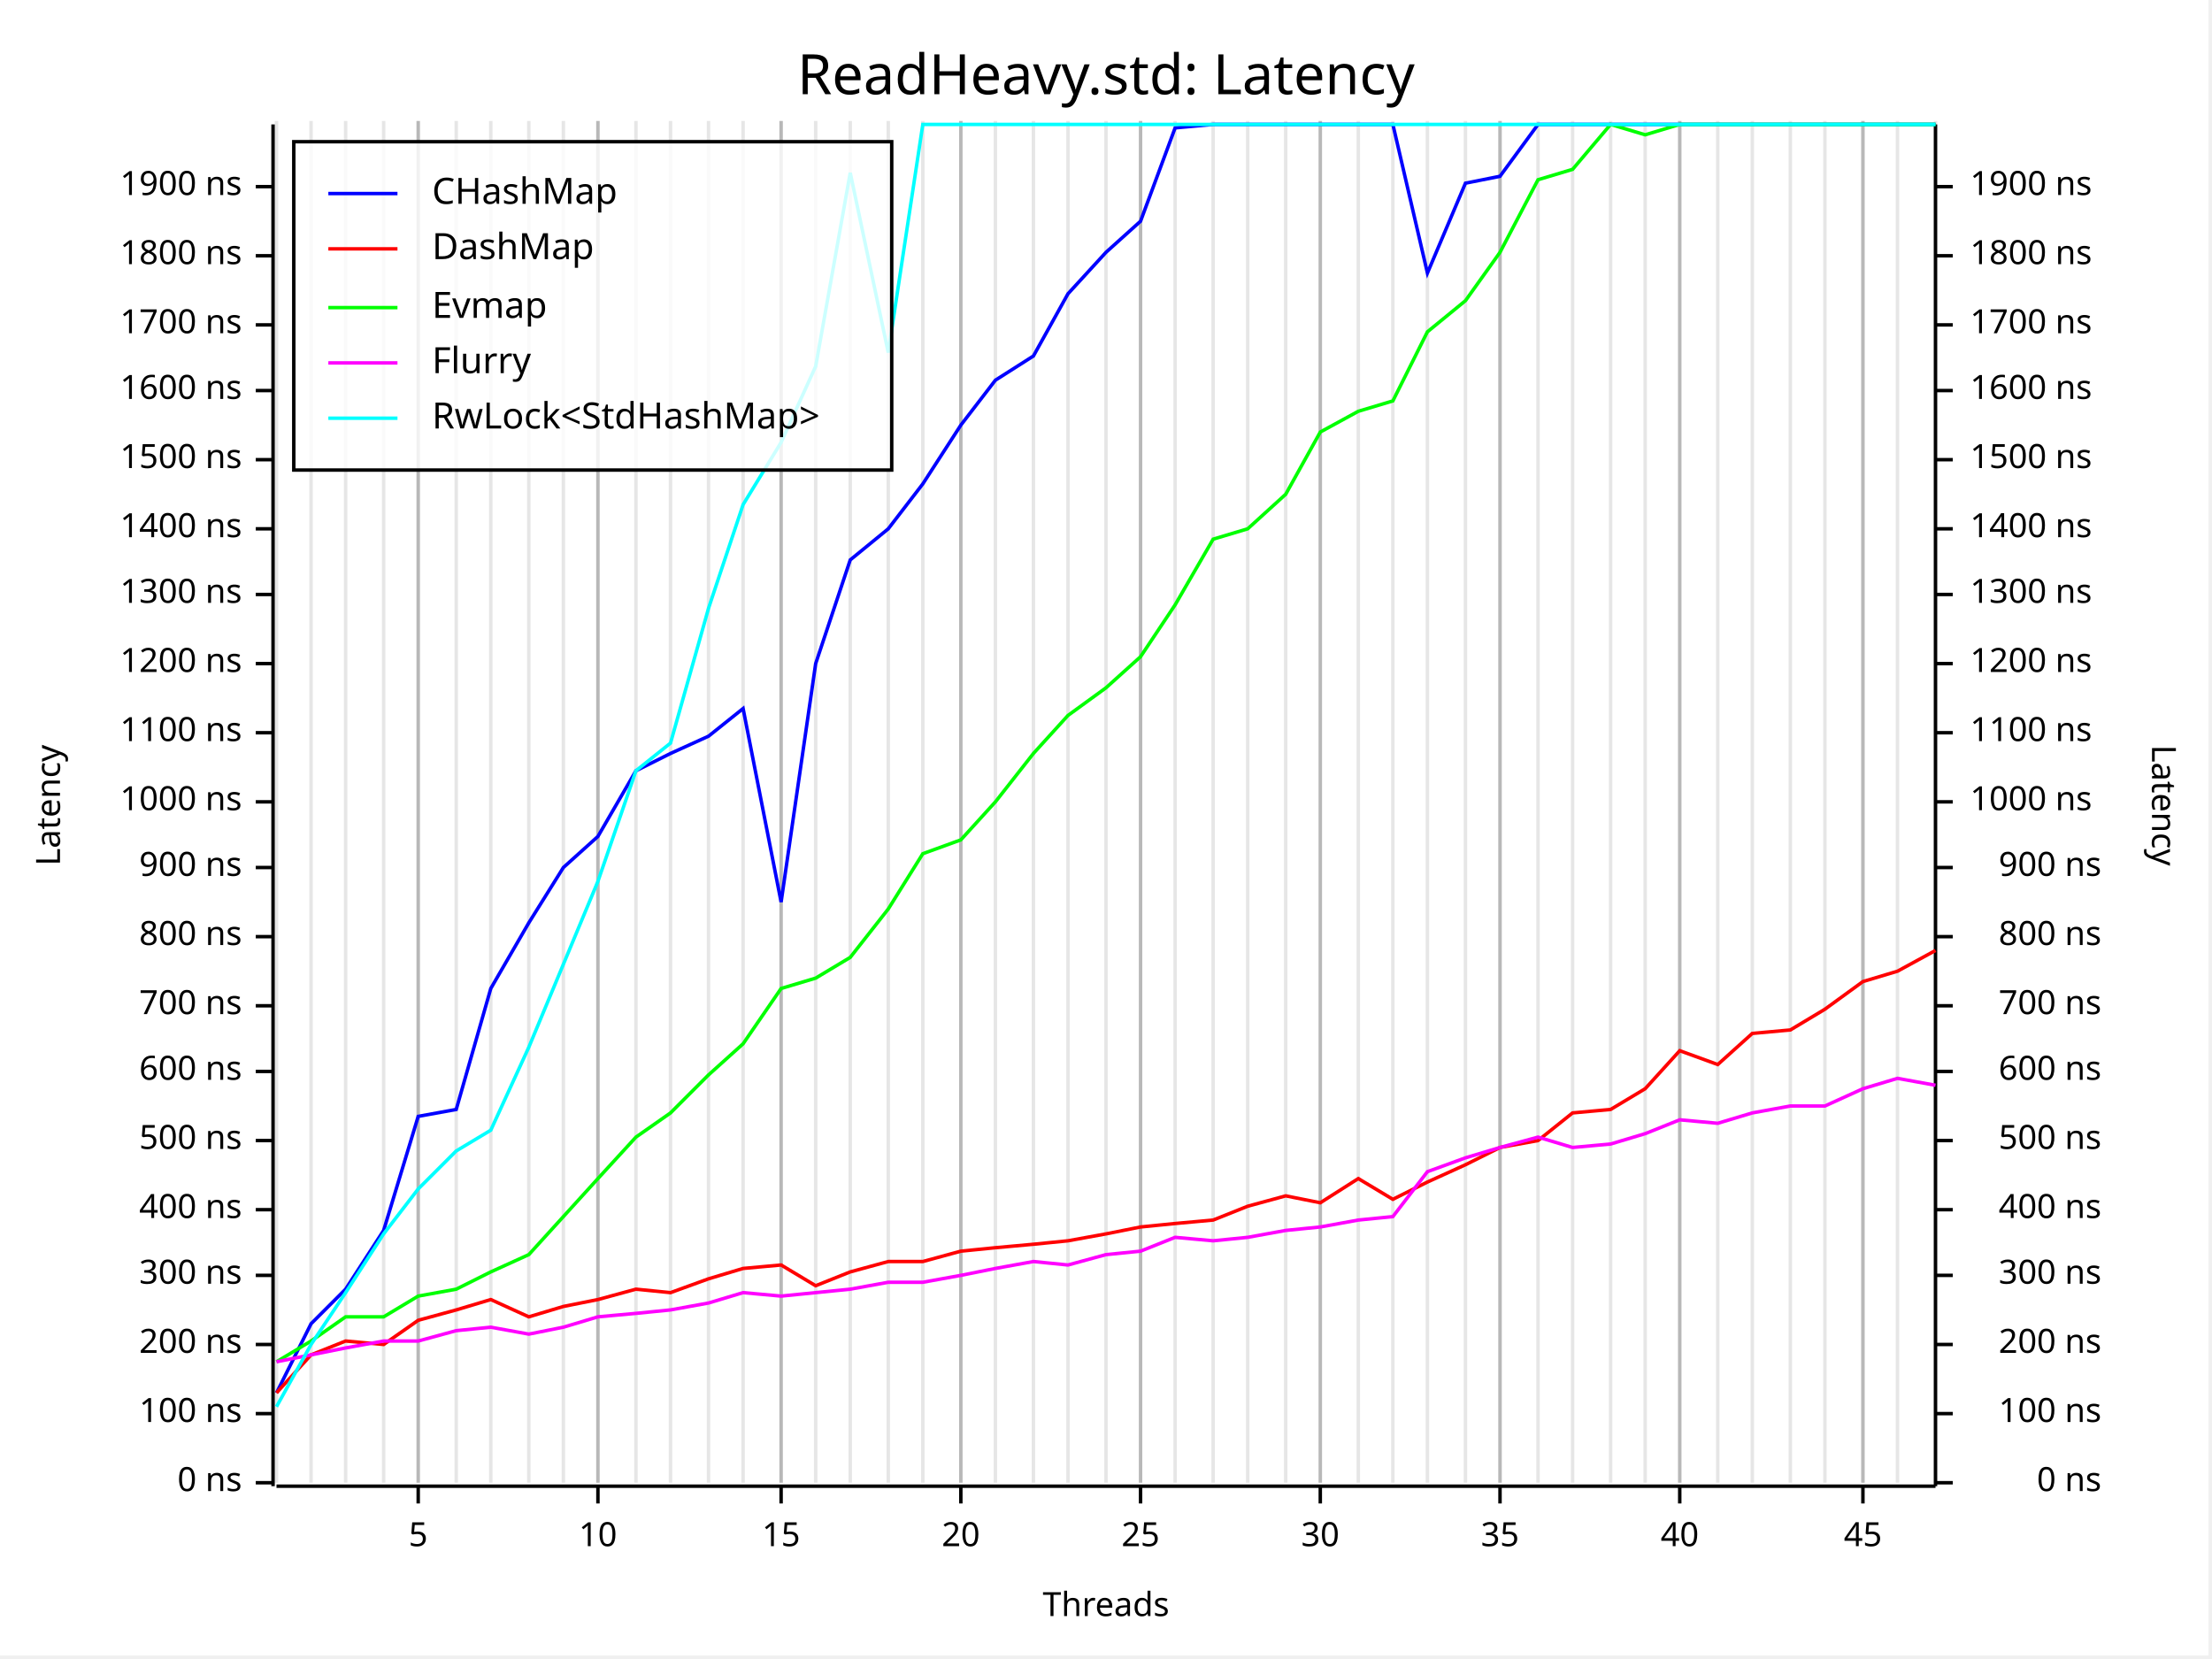
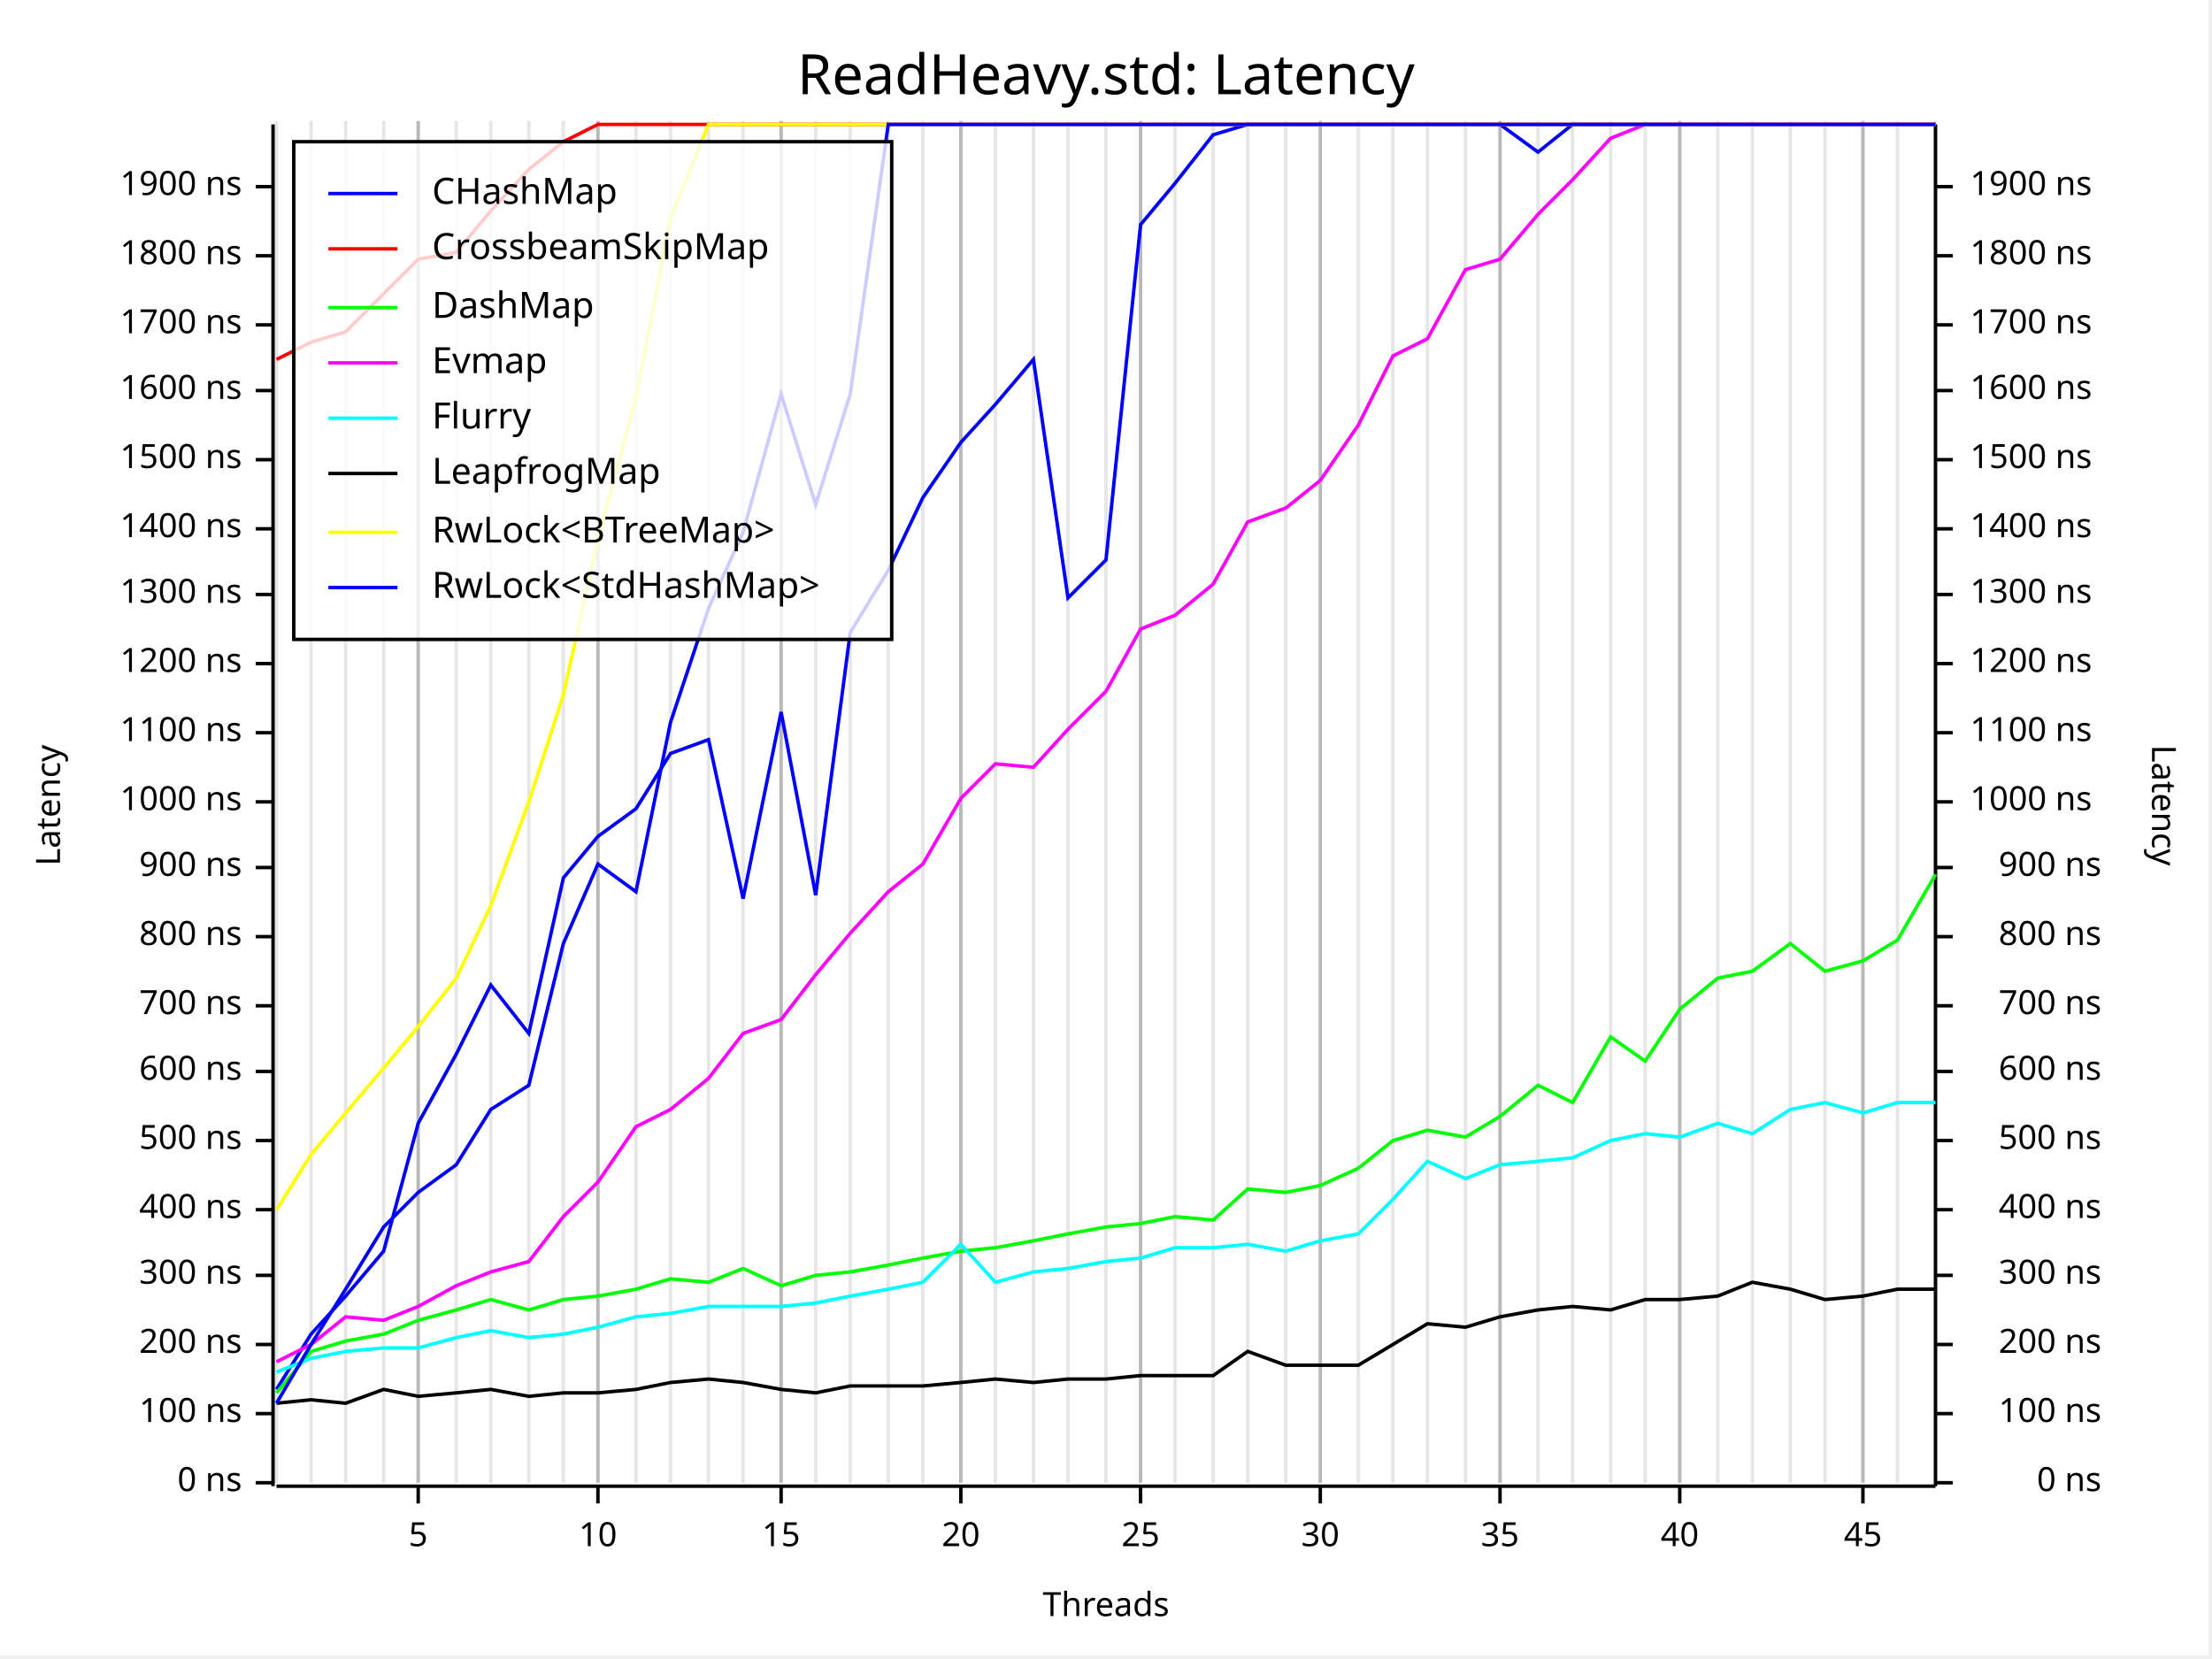
<svg xmlns="http://www.w3.org/2000/svg" width="640" height="480" viewBox="0 0 640 480">
  <rect x="0" y="0" width="639" height="479" opacity="1" fill="#FFFFFF" stroke="none" />
  <text x="320" y="15" dy="0.76em" text-anchor="middle" font-family="Fira Code" font-size="16.129" opacity="1" fill="#000000">
ReadHeavy.std: Latency
</text>
  <line opacity="0.1" stroke="#000000" stroke-width="1" x1="80" y1="429" x2="80" y2="35" />
  <line opacity="0.1" stroke="#000000" stroke-width="1" x1="90" y1="429" x2="90" y2="35" />
  <line opacity="0.1" stroke="#000000" stroke-width="1" x1="100" y1="429" x2="100" y2="35" />
  <line opacity="0.1" stroke="#000000" stroke-width="1" x1="111" y1="429" x2="111" y2="35" />
  <line opacity="0.1" stroke="#000000" stroke-width="1" x1="121" y1="429" x2="121" y2="35" />
  <line opacity="0.1" stroke="#000000" stroke-width="1" x1="132" y1="429" x2="132" y2="35" />
  <line opacity="0.1" stroke="#000000" stroke-width="1" x1="142" y1="429" x2="142" y2="35" />
  <line opacity="0.1" stroke="#000000" stroke-width="1" x1="153" y1="429" x2="153" y2="35" />
  <line opacity="0.1" stroke="#000000" stroke-width="1" x1="163" y1="429" x2="163" y2="35" />
  <line opacity="0.1" stroke="#000000" stroke-width="1" x1="173" y1="429" x2="173" y2="35" />
  <line opacity="0.1" stroke="#000000" stroke-width="1" x1="184" y1="429" x2="184" y2="35" />
  <line opacity="0.1" stroke="#000000" stroke-width="1" x1="194" y1="429" x2="194" y2="35" />
  <line opacity="0.1" stroke="#000000" stroke-width="1" x1="205" y1="429" x2="205" y2="35" />
  <line opacity="0.1" stroke="#000000" stroke-width="1" x1="215" y1="429" x2="215" y2="35" />
  <line opacity="0.1" stroke="#000000" stroke-width="1" x1="226" y1="429" x2="226" y2="35" />
  <line opacity="0.1" stroke="#000000" stroke-width="1" x1="236" y1="429" x2="236" y2="35" />
  <line opacity="0.1" stroke="#000000" stroke-width="1" x1="246" y1="429" x2="246" y2="35" />
  <line opacity="0.1" stroke="#000000" stroke-width="1" x1="257" y1="429" x2="257" y2="35" />
  <line opacity="0.1" stroke="#000000" stroke-width="1" x1="267" y1="429" x2="267" y2="35" />
  <line opacity="0.1" stroke="#000000" stroke-width="1" x1="278" y1="429" x2="278" y2="35" />
  <line opacity="0.1" stroke="#000000" stroke-width="1" x1="288" y1="429" x2="288" y2="35" />
  <line opacity="0.1" stroke="#000000" stroke-width="1" x1="299" y1="429" x2="299" y2="35" />
  <line opacity="0.1" stroke="#000000" stroke-width="1" x1="309" y1="429" x2="309" y2="35" />
  <line opacity="0.1" stroke="#000000" stroke-width="1" x1="320" y1="429" x2="320" y2="35" />
  <line opacity="0.1" stroke="#000000" stroke-width="1" x1="330" y1="429" x2="330" y2="35" />
  <line opacity="0.1" stroke="#000000" stroke-width="1" x1="340" y1="429" x2="340" y2="35" />
  <line opacity="0.1" stroke="#000000" stroke-width="1" x1="351" y1="429" x2="351" y2="35" />
  <line opacity="0.1" stroke="#000000" stroke-width="1" x1="361" y1="429" x2="361" y2="35" />
  <line opacity="0.1" stroke="#000000" stroke-width="1" x1="372" y1="429" x2="372" y2="35" />
  <line opacity="0.1" stroke="#000000" stroke-width="1" x1="382" y1="429" x2="382" y2="35" />
  <line opacity="0.1" stroke="#000000" stroke-width="1" x1="393" y1="429" x2="393" y2="35" />
  <line opacity="0.1" stroke="#000000" stroke-width="1" x1="403" y1="429" x2="403" y2="35" />
  <line opacity="0.1" stroke="#000000" stroke-width="1" x1="413" y1="429" x2="413" y2="35" />
  <line opacity="0.1" stroke="#000000" stroke-width="1" x1="424" y1="429" x2="424" y2="35" />
  <line opacity="0.1" stroke="#000000" stroke-width="1" x1="434" y1="429" x2="434" y2="35" />
  <line opacity="0.1" stroke="#000000" stroke-width="1" x1="445" y1="429" x2="445" y2="35" />
  <line opacity="0.1" stroke="#000000" stroke-width="1" x1="455" y1="429" x2="455" y2="35" />
  <line opacity="0.1" stroke="#000000" stroke-width="1" x1="466" y1="429" x2="466" y2="35" />
  <line opacity="0.1" stroke="#000000" stroke-width="1" x1="476" y1="429" x2="476" y2="35" />
  <line opacity="0.1" stroke="#000000" stroke-width="1" x1="486" y1="429" x2="486" y2="35" />
  <line opacity="0.1" stroke="#000000" stroke-width="1" x1="497" y1="429" x2="497" y2="35" />
  <line opacity="0.1" stroke="#000000" stroke-width="1" x1="507" y1="429" x2="507" y2="35" />
  <line opacity="0.1" stroke="#000000" stroke-width="1" x1="518" y1="429" x2="518" y2="35" />
  <line opacity="0.1" stroke="#000000" stroke-width="1" x1="528" y1="429" x2="528" y2="35" />
  <line opacity="0.1" stroke="#000000" stroke-width="1" x1="539" y1="429" x2="539" y2="35" />
  <line opacity="0.1" stroke="#000000" stroke-width="1" x1="549" y1="429" x2="549" y2="35" />
  <line opacity="0.1" stroke="#000000" stroke-width="1" x1="560" y1="429" x2="560" y2="35" />
  <text x="10" y="233" dy="0.76em" text-anchor="middle" font-family="sans-serif" font-size="9.677" opacity="1" fill="#000000" transform="rotate(270, 10, 233)">
Latency
</text>
  <text x="320" y="470" dy="-0.5ex" text-anchor="middle" font-family="sans-serif" font-size="9.677" opacity="1" fill="#000000">
Threads
</text>
  <text x="630" y="233" dy="0.76em" text-anchor="middle" font-family="sans-serif" font-size="9.677" opacity="1" fill="#000000" transform="rotate(90, 630, 233)">
Latency
</text>
  <line opacity="0.2" stroke="#000000" stroke-width="1" x1="121" y1="429" x2="121" y2="35" />
  <line opacity="0.2" stroke="#000000" stroke-width="1" x1="173" y1="429" x2="173" y2="35" />
  <line opacity="0.2" stroke="#000000" stroke-width="1" x1="226" y1="429" x2="226" y2="35" />
  <line opacity="0.2" stroke="#000000" stroke-width="1" x1="278" y1="429" x2="278" y2="35" />
  <line opacity="0.2" stroke="#000000" stroke-width="1" x1="330" y1="429" x2="330" y2="35" />
  <line opacity="0.2" stroke="#000000" stroke-width="1" x1="382" y1="429" x2="382" y2="35" />
  <line opacity="0.2" stroke="#000000" stroke-width="1" x1="434" y1="429" x2="434" y2="35" />
  <line opacity="0.2" stroke="#000000" stroke-width="1" x1="486" y1="429" x2="486" y2="35" />
  <line opacity="0.2" stroke="#000000" stroke-width="1" x1="539" y1="429" x2="539" y2="35" />
  <polyline fill="none" opacity="1" stroke="#000000" stroke-width="1" points="79,36 79,430 " />
  <text x="70" y="429" dy="0.5ex" text-anchor="end" font-family="sans-serif" font-size="9.677" opacity="1" fill="#000000">
0 ns
</text>
  <polyline fill="none" opacity="1" stroke="#000000" stroke-width="1" points="74,429 79,429 " />
  <text x="70" y="409" dy="0.5ex" text-anchor="end" font-family="sans-serif" font-size="9.677" opacity="1" fill="#000000">
100 ns
</text>
  <polyline fill="none" opacity="1" stroke="#000000" stroke-width="1" points="74,409 79,409 " />
  <text x="70" y="389" dy="0.5ex" text-anchor="end" font-family="sans-serif" font-size="9.677" opacity="1" fill="#000000">
200 ns
</text>
  <polyline fill="none" opacity="1" stroke="#000000" stroke-width="1" points="74,389 79,389 " />
  <text x="70" y="369" dy="0.5ex" text-anchor="end" font-family="sans-serif" font-size="9.677" opacity="1" fill="#000000">
300 ns
</text>
  <polyline fill="none" opacity="1" stroke="#000000" stroke-width="1" points="74,369 79,369 " />
  <text x="70" y="350" dy="0.5ex" text-anchor="end" font-family="sans-serif" font-size="9.677" opacity="1" fill="#000000">
400 ns
</text>
  <polyline fill="none" opacity="1" stroke="#000000" stroke-width="1" points="74,350 79,350 " />
  <text x="70" y="330" dy="0.5ex" text-anchor="end" font-family="sans-serif" font-size="9.677" opacity="1" fill="#000000">
500 ns
</text>
  <polyline fill="none" opacity="1" stroke="#000000" stroke-width="1" points="74,330 79,330 " />
  <text x="70" y="310" dy="0.5ex" text-anchor="end" font-family="sans-serif" font-size="9.677" opacity="1" fill="#000000">
600 ns
</text>
  <polyline fill="none" opacity="1" stroke="#000000" stroke-width="1" points="74,310 79,310 " />
  <text x="70" y="291" dy="0.5ex" text-anchor="end" font-family="sans-serif" font-size="9.677" opacity="1" fill="#000000">
700 ns
</text>
  <polyline fill="none" opacity="1" stroke="#000000" stroke-width="1" points="74,291 79,291 " />
  <text x="70" y="271" dy="0.5ex" text-anchor="end" font-family="sans-serif" font-size="9.677" opacity="1" fill="#000000">
800 ns
</text>
  <polyline fill="none" opacity="1" stroke="#000000" stroke-width="1" points="74,271 79,271 " />
  <text x="70" y="251" dy="0.5ex" text-anchor="end" font-family="sans-serif" font-size="9.677" opacity="1" fill="#000000">
900 ns
</text>
  <polyline fill="none" opacity="1" stroke="#000000" stroke-width="1" points="74,251 79,251 " />
  <text x="70" y="232" dy="0.5ex" text-anchor="end" font-family="sans-serif" font-size="9.677" opacity="1" fill="#000000">
1000 ns
</text>
  <polyline fill="none" opacity="1" stroke="#000000" stroke-width="1" points="74,232 79,232 " />
  <text x="70" y="212" dy="0.5ex" text-anchor="end" font-family="sans-serif" font-size="9.677" opacity="1" fill="#000000">
1100 ns
</text>
  <polyline fill="none" opacity="1" stroke="#000000" stroke-width="1" points="74,212 79,212 " />
  <text x="70" y="192" dy="0.5ex" text-anchor="end" font-family="sans-serif" font-size="9.677" opacity="1" fill="#000000">
1200 ns
</text>
  <polyline fill="none" opacity="1" stroke="#000000" stroke-width="1" points="74,192 79,192 " />
  <text x="70" y="172" dy="0.5ex" text-anchor="end" font-family="sans-serif" font-size="9.677" opacity="1" fill="#000000">
1300 ns
</text>
  <polyline fill="none" opacity="1" stroke="#000000" stroke-width="1" points="74,172 79,172 " />
  <text x="70" y="153" dy="0.5ex" text-anchor="end" font-family="sans-serif" font-size="9.677" opacity="1" fill="#000000">
1400 ns
</text>
  <polyline fill="none" opacity="1" stroke="#000000" stroke-width="1" points="74,153 79,153 " />
  <text x="70" y="133" dy="0.5ex" text-anchor="end" font-family="sans-serif" font-size="9.677" opacity="1" fill="#000000">
1500 ns
</text>
  <polyline fill="none" opacity="1" stroke="#000000" stroke-width="1" points="74,133 79,133 " />
  <text x="70" y="113" dy="0.5ex" text-anchor="end" font-family="sans-serif" font-size="9.677" opacity="1" fill="#000000">
1600 ns
</text>
  <polyline fill="none" opacity="1" stroke="#000000" stroke-width="1" points="74,113 79,113 " />
  <text x="70" y="94" dy="0.5ex" text-anchor="end" font-family="sans-serif" font-size="9.677" opacity="1" fill="#000000">
1700 ns
</text>
  <polyline fill="none" opacity="1" stroke="#000000" stroke-width="1" points="74,94 79,94 " />
  <text x="70" y="74" dy="0.5ex" text-anchor="end" font-family="sans-serif" font-size="9.677" opacity="1" fill="#000000">
1800 ns
</text>
  <polyline fill="none" opacity="1" stroke="#000000" stroke-width="1" points="74,74 79,74 " />
  <text x="70" y="54" dy="0.5ex" text-anchor="end" font-family="sans-serif" font-size="9.677" opacity="1" fill="#000000">
1900 ns
</text>
  <polyline fill="none" opacity="1" stroke="#000000" stroke-width="1" points="74,54 79,54 " />
  <polyline fill="none" opacity="1" stroke="#000000" stroke-width="1" points="80,430 560,430 " />
  <text x="121" y="440" dy="0.76em" text-anchor="middle" font-family="sans-serif" font-size="9.677" opacity="1" fill="#000000">
5
</text>
  <polyline fill="none" opacity="1" stroke="#000000" stroke-width="1" points="121,430 121,435 " />
  <text x="173" y="440" dy="0.76em" text-anchor="middle" font-family="sans-serif" font-size="9.677" opacity="1" fill="#000000">
10
</text>
  <polyline fill="none" opacity="1" stroke="#000000" stroke-width="1" points="173,430 173,435 " />
  <text x="226" y="440" dy="0.76em" text-anchor="middle" font-family="sans-serif" font-size="9.677" opacity="1" fill="#000000">
15
</text>
  <polyline fill="none" opacity="1" stroke="#000000" stroke-width="1" points="226,430 226,435 " />
  <text x="278" y="440" dy="0.76em" text-anchor="middle" font-family="sans-serif" font-size="9.677" opacity="1" fill="#000000">
20
</text>
  <polyline fill="none" opacity="1" stroke="#000000" stroke-width="1" points="278,430 278,435 " />
  <text x="330" y="440" dy="0.76em" text-anchor="middle" font-family="sans-serif" font-size="9.677" opacity="1" fill="#000000">
25
</text>
  <polyline fill="none" opacity="1" stroke="#000000" stroke-width="1" points="330,430 330,435 " />
  <text x="382" y="440" dy="0.76em" text-anchor="middle" font-family="sans-serif" font-size="9.677" opacity="1" fill="#000000">
30
</text>
  <polyline fill="none" opacity="1" stroke="#000000" stroke-width="1" points="382,430 382,435 " />
  <text x="434" y="440" dy="0.76em" text-anchor="middle" font-family="sans-serif" font-size="9.677" opacity="1" fill="#000000">
35
</text>
  <polyline fill="none" opacity="1" stroke="#000000" stroke-width="1" points="434,430 434,435 " />
  <text x="486" y="440" dy="0.76em" text-anchor="middle" font-family="sans-serif" font-size="9.677" opacity="1" fill="#000000">
40
</text>
  <polyline fill="none" opacity="1" stroke="#000000" stroke-width="1" points="486,430 486,435 " />
  <text x="539" y="440" dy="0.76em" text-anchor="middle" font-family="sans-serif" font-size="9.677" opacity="1" fill="#000000">
45
</text>
  <polyline fill="none" opacity="1" stroke="#000000" stroke-width="1" points="539,430 539,435 " />
  <polyline fill="none" opacity="1" stroke="#000000" stroke-width="1" points="560,36 560,430 " />
  <text x="608" y="429" dy="0.5ex" text-anchor="end" font-family="sans-serif" font-size="9.677" opacity="1" fill="#000000">
0 ns
</text>
  <polyline fill="none" opacity="1" stroke="#000000" stroke-width="1" points="560,429 565,429 " />
  <text x="608" y="409" dy="0.5ex" text-anchor="end" font-family="sans-serif" font-size="9.677" opacity="1" fill="#000000">
100 ns
</text>
  <polyline fill="none" opacity="1" stroke="#000000" stroke-width="1" points="560,409 565,409 " />
  <text x="608" y="389" dy="0.5ex" text-anchor="end" font-family="sans-serif" font-size="9.677" opacity="1" fill="#000000">
200 ns
</text>
  <polyline fill="none" opacity="1" stroke="#000000" stroke-width="1" points="560,389 565,389 " />
  <text x="608" y="369" dy="0.5ex" text-anchor="end" font-family="sans-serif" font-size="9.677" opacity="1" fill="#000000">
300 ns
</text>
  <polyline fill="none" opacity="1" stroke="#000000" stroke-width="1" points="560,369 565,369 " />
  <text x="608" y="350" dy="0.5ex" text-anchor="end" font-family="sans-serif" font-size="9.677" opacity="1" fill="#000000">
400 ns
</text>
  <polyline fill="none" opacity="1" stroke="#000000" stroke-width="1" points="560,350 565,350 " />
  <text x="608" y="330" dy="0.5ex" text-anchor="end" font-family="sans-serif" font-size="9.677" opacity="1" fill="#000000">
500 ns
</text>
  <polyline fill="none" opacity="1" stroke="#000000" stroke-width="1" points="560,330 565,330 " />
  <text x="608" y="310" dy="0.5ex" text-anchor="end" font-family="sans-serif" font-size="9.677" opacity="1" fill="#000000">
600 ns
</text>
  <polyline fill="none" opacity="1" stroke="#000000" stroke-width="1" points="560,310 565,310 " />
  <text x="608" y="291" dy="0.5ex" text-anchor="end" font-family="sans-serif" font-size="9.677" opacity="1" fill="#000000">
700 ns
</text>
  <polyline fill="none" opacity="1" stroke="#000000" stroke-width="1" points="560,291 565,291 " />
  <text x="608" y="271" dy="0.5ex" text-anchor="end" font-family="sans-serif" font-size="9.677" opacity="1" fill="#000000">
800 ns
</text>
  <polyline fill="none" opacity="1" stroke="#000000" stroke-width="1" points="560,271 565,271 " />
  <text x="608" y="251" dy="0.5ex" text-anchor="end" font-family="sans-serif" font-size="9.677" opacity="1" fill="#000000">
900 ns
</text>
  <polyline fill="none" opacity="1" stroke="#000000" stroke-width="1" points="560,251 565,251 " />
  <text x="570" y="232" dy="0.5ex" text-anchor="start" font-family="sans-serif" font-size="9.677" opacity="1" fill="#000000">
1000 ns
</text>
  <polyline fill="none" opacity="1" stroke="#000000" stroke-width="1" points="560,232 565,232 " />
  <text x="570" y="212" dy="0.5ex" text-anchor="start" font-family="sans-serif" font-size="9.677" opacity="1" fill="#000000">
1100 ns
</text>
  <polyline fill="none" opacity="1" stroke="#000000" stroke-width="1" points="560,212 565,212 " />
  <text x="570" y="192" dy="0.5ex" text-anchor="start" font-family="sans-serif" font-size="9.677" opacity="1" fill="#000000">
1200 ns
</text>
  <polyline fill="none" opacity="1" stroke="#000000" stroke-width="1" points="560,192 565,192 " />
  <text x="570" y="172" dy="0.5ex" text-anchor="start" font-family="sans-serif" font-size="9.677" opacity="1" fill="#000000">
1300 ns
</text>
  <polyline fill="none" opacity="1" stroke="#000000" stroke-width="1" points="560,172 565,172 " />
  <text x="570" y="153" dy="0.5ex" text-anchor="start" font-family="sans-serif" font-size="9.677" opacity="1" fill="#000000">
1400 ns
</text>
  <polyline fill="none" opacity="1" stroke="#000000" stroke-width="1" points="560,153 565,153 " />
  <text x="570" y="133" dy="0.5ex" text-anchor="start" font-family="sans-serif" font-size="9.677" opacity="1" fill="#000000">
1500 ns
</text>
  <polyline fill="none" opacity="1" stroke="#000000" stroke-width="1" points="560,133 565,133 " />
  <text x="570" y="113" dy="0.5ex" text-anchor="start" font-family="sans-serif" font-size="9.677" opacity="1" fill="#000000">
1600 ns
</text>
  <polyline fill="none" opacity="1" stroke="#000000" stroke-width="1" points="560,113 565,113 " />
  <text x="570" y="94" dy="0.5ex" text-anchor="start" font-family="sans-serif" font-size="9.677" opacity="1" fill="#000000">
1700 ns
</text>
  <polyline fill="none" opacity="1" stroke="#000000" stroke-width="1" points="560,94 565,94 " />
  <text x="570" y="74" dy="0.5ex" text-anchor="start" font-family="sans-serif" font-size="9.677" opacity="1" fill="#000000">
1800 ns
</text>
  <polyline fill="none" opacity="1" stroke="#000000" stroke-width="1" points="560,74 565,74 " />
  <text x="570" y="54" dy="0.5ex" text-anchor="start" font-family="sans-serif" font-size="9.677" opacity="1" fill="#000000">
1900 ns
</text>
  <polyline fill="none" opacity="1" stroke="#000000" stroke-width="1" points="560,54 565,54 " />
-   <polyline fill="none" opacity="1" stroke="#0000FF" stroke-width="1" points="80,403 90,383 100,373 111,356 121,323 132,321 142,286 153,267 163,251 173,242 184,223 194,218 205,213 215,205 226,261 236,192 246,162 257,153 267,140 278,123 288,110 299,103 309,85 320,73 330,64 340,37 351,36 361,36 372,36 382,36 393,36 403,36 413,79 424,53 434,51 445,36 455,36 466,36 476,36 486,36 497,36 507,36 518,36 528,36 539,36 549,36 560,36 " />
-   <polyline fill="none" opacity="1" stroke="#FF0000" stroke-width="1" points="80,403 90,392 100,388 111,389 121,382 132,379 142,376 153,381 163,378 173,376 184,373 194,374 205,370 215,367 226,366 236,372 246,368 257,365 267,365 278,362 288,361 299,360 309,359 320,357 330,355 340,354 351,353 361,349 372,346 382,348 393,341 403,347 413,342 424,337 434,332 445,330 455,322 466,321 476,315 486,304 497,308 507,299 518,298 528,292 539,284 549,281 560,275 " />
-   <polyline fill="none" opacity="1" stroke="#00FF00" stroke-width="1" points="80,394 90,388 100,381 111,381 121,375 132,373 142,368 153,363 163,352 173,341 184,329 194,322 205,311 215,302 226,286 236,283 246,277 257,263 267,247 278,243 288,232 299,218 309,207 320,199 330,190 340,175 351,156 361,153 372,143 382,125 393,119 403,116 413,96 424,87 434,73 445,52 455,49 466,36 476,39 486,36 497,36 507,36 518,36 528,36 539,36 549,36 560,36 " />
-   <polyline fill="none" opacity="1" stroke="#FF00FF" stroke-width="1" points="80,394 90,392 100,390 111,388 121,388 132,385 142,384 153,386 163,384 173,381 184,380 194,379 205,377 215,374 226,375 236,374 246,373 257,371 267,371 278,369 288,367 299,365 309,366 320,363 330,362 340,358 351,359 361,358 372,356 382,355 393,353 403,352 413,339 424,335 434,332 445,329 455,332 466,331 476,328 486,324 497,325 507,322 518,320 528,320 539,315 549,312 560,314 " />
-   <polyline fill="none" opacity="1" stroke="#00FFFF" stroke-width="1" points="80,407 90,389 100,374 111,357 121,344 132,333 142,327 153,303 163,279 173,255 184,223 194,215 205,176 215,146 226,128 236,106 246,50 257,102 267,36 278,36 288,36 299,36 309,36 320,36 330,36 340,36 351,36 361,36 372,36 382,36 393,36 403,36 413,36 424,36 434,36 445,36 455,36 466,36 476,36 486,36 497,36 507,36 518,36 528,36 539,36 549,36 560,36 " />
-   <rect x="85" y="41" width="173" height="95" opacity="0.8" fill="#FFFFFF" stroke="none" />
-   <rect x="85" y="41" width="173" height="95" opacity="1" fill="none" stroke="#000000" />
+   <polyline fill="none" opacity="1" stroke="#0000FF" stroke-width="1" points="80,402 90,386 100,375 111,362 121,325 132,305 142,285 153,299 163,254 173,242 184,234 194,218 205,214 215,260 226,206 236,259 246,183 257,165 267,144 278,128 288,117 299,104 309,173 320,162 330,65 340,53 351,39 361,36 372,36 382,36 393,36 403,36 413,36 424,36 434,36 445,44 455,36 466,36 476,36 486,36 497,36 507,36 518,36 528,36 539,36 549,36 560,36 " />
+   <polyline fill="none" opacity="1" stroke="#FF0000" stroke-width="1" points="80,104 90,99 100,96 111,85 121,75 132,73 142,61 153,49 163,41 173,36 184,36 194,36 205,36 215,36 226,36 236,36 246,36 257,36 267,36 278,36 288,36 299,36 309,36 320,36 330,36 340,36 351,36 361,36 372,36 382,36 393,36 403,36 413,36 424,36 434,36 445,36 455,36 466,36 476,36 486,36 497,36 507,36 518,36 528,36 539,36 549,36 560,36 " />
+   <polyline fill="none" opacity="1" stroke="#00FF00" stroke-width="1" points="80,403 90,391 100,388 111,386 121,382 132,379 142,376 153,379 163,376 173,375 184,373 194,370 205,371 215,367 226,372 236,369 246,368 257,366 267,364 278,362 288,361 299,359 309,357 320,355 330,354 340,352 351,353 361,344 372,345 382,343 393,338 403,330 413,327 424,329 434,323 445,314 455,319 466,300 476,307 486,292 497,283 507,281 518,273 528,281 539,278 549,272 560,253 " />
+   <polyline fill="none" opacity="1" stroke="#FF00FF" stroke-width="1" points="80,394 90,389 100,381 111,382 121,378 132,372 142,368 153,365 163,352 173,342 184,326 194,321 205,312 215,299 226,295 236,282 246,270 257,258 267,250 278,231 288,221 299,222 309,211 320,200 330,182 340,178 351,169 361,151 372,147 382,139 393,123 403,103 413,98 424,78 434,75 445,62 455,52 466,40 476,36 486,36 497,36 507,36 518,36 528,36 539,36 549,36 560,36 " />
+   <polyline fill="none" opacity="1" stroke="#00FFFF" stroke-width="1" points="80,397 90,393 100,391 111,390 121,390 132,387 142,385 153,387 163,386 173,384 184,381 194,380 205,378 215,378 226,378 236,377 246,375 257,373 267,371 278,360 288,371 299,368 309,367 320,365 330,364 340,361 351,361 361,360 372,362 382,359 393,357 403,347 413,336 424,341 434,337 445,336 455,335 466,330 476,328 486,329 497,325 507,328 518,321 528,319 539,322 549,319 560,319 " />
+   <polyline fill="none" opacity="1" stroke="#000000" stroke-width="1" points="80,406 90,405 100,406 111,402 121,404 132,403 142,402 153,404 163,403 173,403 184,402 194,400 205,399 215,400 226,402 236,403 246,401 257,401 267,401 278,400 288,399 299,400 309,399 320,399 330,398 340,398 351,398 361,391 372,395 382,395 393,395 403,389 413,383 424,384 434,381 445,379 455,378 466,379 476,376 486,376 497,375 507,371 518,373 528,376 539,375 549,373 560,373 " />
+   <polyline fill="none" opacity="1" stroke="#FFFF00" stroke-width="1" points="80,350 90,334 100,322 111,309 121,297 132,283 142,262 153,232 163,201 173,156 184,115 194,63 205,36 215,36 226,36 236,36 246,36 257,36 267,36 278,36 288,36 299,36 309,36 320,36 330,36 340,36 351,36 361,36 372,36 382,36 393,36 403,36 413,36 424,36 434,36 445,36 455,36 466,36 476,36 486,36 497,36 507,36 518,36 528,36 539,36 549,36 560,36 " />
+   <polyline fill="none" opacity="1" stroke="#0000FF" stroke-width="1" points="80,406 90,389 100,373 111,355 121,345 132,337 142,321 153,314 163,273 173,250 184,258 194,209 205,176 215,154 226,114 236,146 246,114 257,36 267,36 278,36 288,36 299,36 309,36 320,36 330,36 340,36 351,36 361,36 372,36 382,36 393,36 403,36 413,36 424,36 434,36 445,36 455,36 466,36 476,36 486,36 497,36 507,36 518,36 528,36 539,36 549,36 560,36 " />
+   <rect x="85" y="41" width="173" height="144" opacity="0.8" fill="#FFFFFF" stroke="none" />
+   <rect x="85" y="41" width="173" height="144" opacity="1" fill="none" stroke="#000000" />
  <text x="125" y="51" dy="0.76em" text-anchor="start" font-family="Fira Code" font-size="10.484" opacity="1" fill="#000000">
CHashMap
</text>
  <text x="125" y="67" dy="0.76em" text-anchor="start" font-family="Fira Code" font-size="10.484" opacity="1" fill="#000000">
+ CrossbeamSkipMap
+ </text>
+   <text x="125" y="84" dy="0.76em" text-anchor="start" font-family="Fira Code" font-size="10.484" opacity="1" fill="#000000">
DashMap
</text>
-   <text x="125" y="84" dy="0.76em" text-anchor="start" font-family="Fira Code" font-size="10.484" opacity="1" fill="#000000">
+   <text x="125" y="100" dy="0.76em" text-anchor="start" font-family="Fira Code" font-size="10.484" opacity="1" fill="#000000">
Evmap
</text>
-   <text x="125" y="100" dy="0.76em" text-anchor="start" font-family="Fira Code" font-size="10.484" opacity="1" fill="#000000">
+   <text x="125" y="116" dy="0.76em" text-anchor="start" font-family="Fira Code" font-size="10.484" opacity="1" fill="#000000">
Flurry
</text>
-   <text x="125" y="116" dy="0.76em" text-anchor="start" font-family="Fira Code" font-size="10.484" opacity="1" fill="#000000">
+   <text x="125" y="132" dy="0.76em" text-anchor="start" font-family="Fira Code" font-size="10.484" opacity="1" fill="#000000">
+ LeapfrogMap
+ </text>
+   <text x="125" y="149" dy="0.76em" text-anchor="start" font-family="Fira Code" font-size="10.484" opacity="1" fill="#000000">
+ RwLock&lt;BTreeMap&gt;
+ </text>
+   <text x="125" y="165" dy="0.76em" text-anchor="start" font-family="Fira Code" font-size="10.484" opacity="1" fill="#000000">
RwLock&lt;StdHashMap&gt;
</text>
  <polyline fill="none" opacity="1" stroke="#0000FF" stroke-width="1" points="95,56 115,56 " />
  <polyline fill="none" opacity="1" stroke="#FF0000" stroke-width="1" points="95,72 115,72 " />
  <polyline fill="none" opacity="1" stroke="#00FF00" stroke-width="1" points="95,89 115,89 " />
  <polyline fill="none" opacity="1" stroke="#FF00FF" stroke-width="1" points="95,105 115,105 " />
  <polyline fill="none" opacity="1" stroke="#00FFFF" stroke-width="1" points="95,121 115,121 " />
+   <polyline fill="none" opacity="1" stroke="#000000" stroke-width="1" points="95,137 115,137 " />
+   <polyline fill="none" opacity="1" stroke="#FFFF00" stroke-width="1" points="95,154 115,154 " />
+   <polyline fill="none" opacity="1" stroke="#0000FF" stroke-width="1" points="95,170 115,170 " />
</svg>
